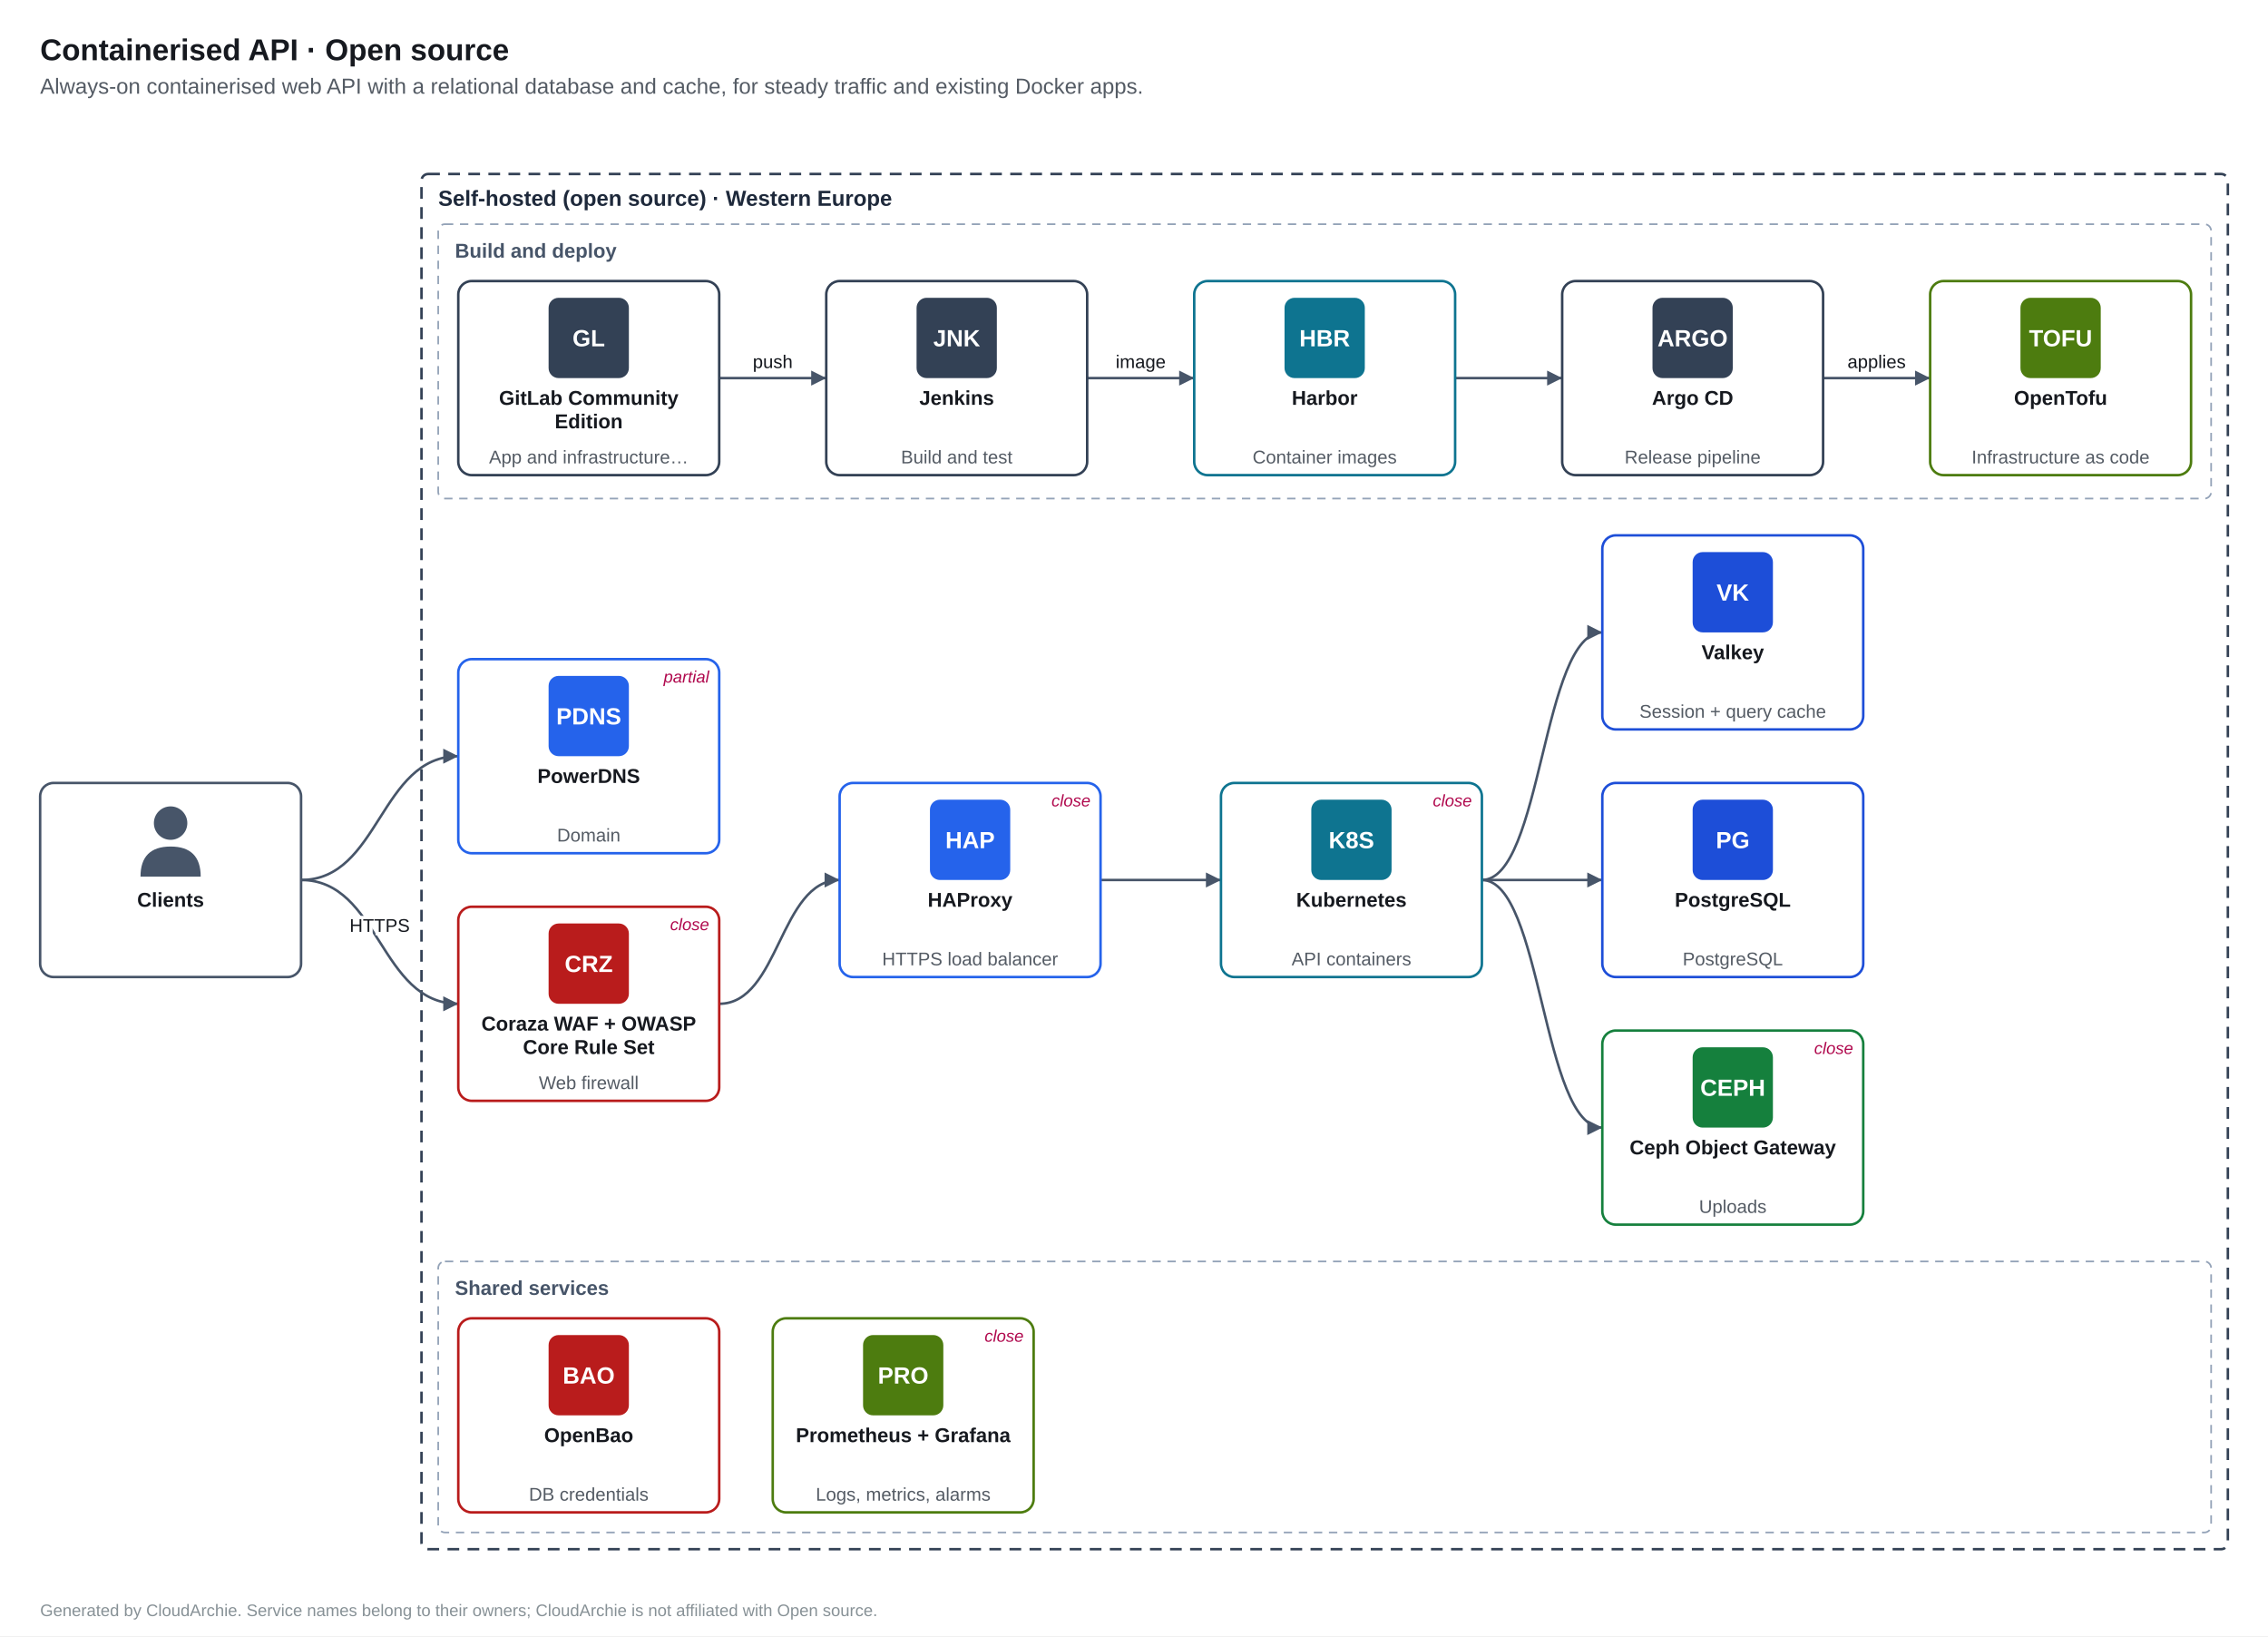
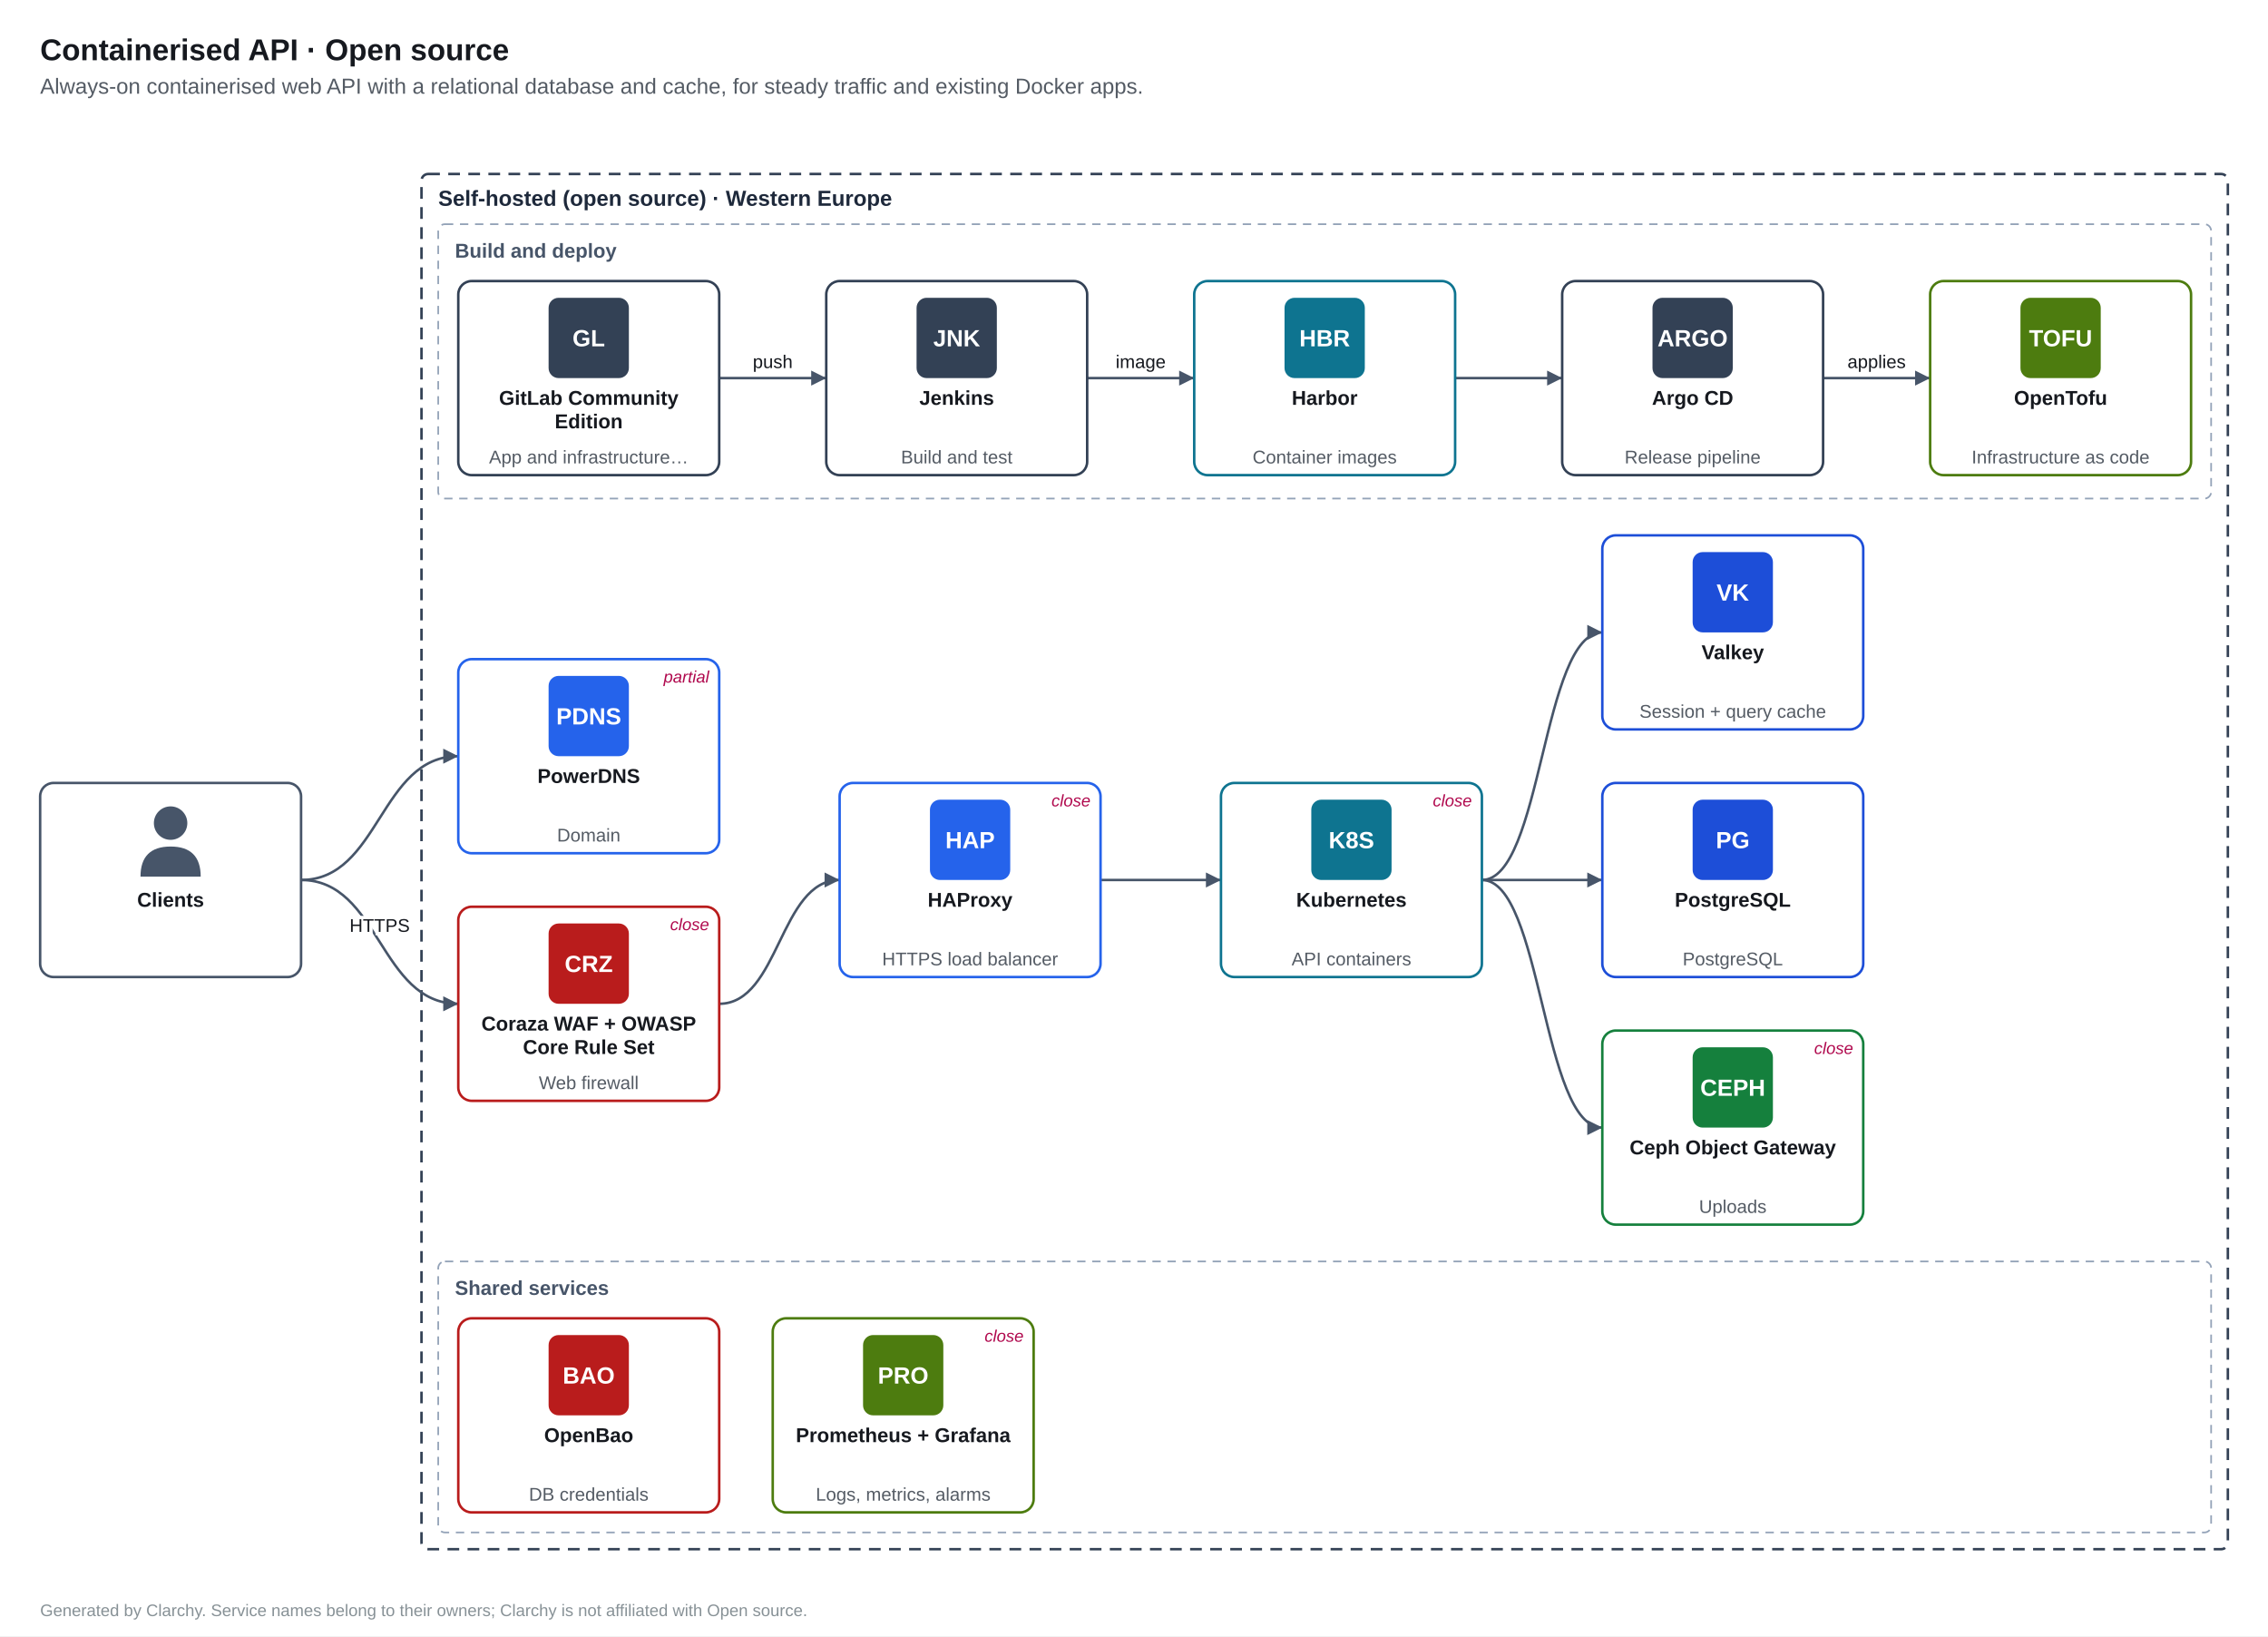
<svg xmlns="http://www.w3.org/2000/svg" class="ca-diagram ca-oss" width="1356" height="978" viewBox="0 0 1356 978" role="img" data-body-top="80" data-body-bottom="950" aria-label="Containerised API on Open source">
  <style>.ca-oss{font-family:'IBM Plex Sans', 'Helvetica Neue', Arial, sans-serif}
.ca-oss .ca-bg{fill:#ffffff}
.ca-oss .ca-title{font-size:18px;font-weight:600;fill:#16191f}
.ca-oss .ca-subtitle{font-size:13px;fill:#545b64}
.ca-oss .ca-cloud{fill:#FFFFFF;stroke:#334155;stroke-width:1.5;stroke-dasharray:7 5;}
.ca-oss .ca-cloud-label{font-size:13px;font-weight:600;fill:#1E293B}
.ca-oss .ca-band{fill:none;stroke:#94A3B8;stroke-dasharray:5 4}
.ca-oss .ca-band-label{font-size:12px;font-weight:600;fill:#475569}
.ca-oss .ca-node-box{fill:#ffffff;stroke-width:1.5}
.ca-oss .ca-badge{font-size:14px;font-weight:700;fill:#ffffff}
.ca-oss .ca-service{font-size:12px;font-weight:600;fill:#16191f}
.ca-oss .ca-label{font-size:11px;fill:#545b64}
.ca-oss .ca-fidelity{font-size:10px;font-style:italic;fill:#b0084d}
.ca-oss .ca-edge{fill:none;stroke:#475569;stroke-width:1.5}
.ca-oss .ca-arrow{fill:#475569}
.ca-oss .ca-edge-label{font-size:11px;fill:#16191f;paint-order:stroke;stroke:#ffffff;stroke-width:4}
.ca-oss .ca-footer{font-size:10px;fill:#879196}</style>
  <rect class="ca-bg" width="1356" height="978" />
  <text class="ca-title" x="24" y="36">Containerised API · Open source</text>
  <text class="ca-subtitle" x="24" y="56">Always-on containerised web API with a relational database and cache, for steady traffic and existing Docker apps.</text>
  <rect class="ca-cloud" x="252" y="104" width="1080" height="822" rx="4" />
  <text class="ca-cloud-label" x="262" y="123">Self-hosted (open source) · Western Europe</text>
  <rect class="ca-band" x="262" y="134" width="1060" height="164" rx="4" />
  <text class="ca-band-label" x="272" y="154">Build and deploy</text>
  <rect class="ca-band" x="262" y="754" width="1060" height="162" rx="4" />
  <text class="ca-band-label" x="272" y="774">Shared services</text>
  <path class="ca-edge" data-from="users" data-to="dns" d="M180,526 C227,526 227,452 274,452" />
  <polygon class="ca-arrow" data-from="users" data-to="dns" points="274,452 265,447.5 265,456.5" />
  <path class="ca-edge" data-from="users" data-to="firewall" d="M180,526 C227,526 227,600 274,600" />
  <polygon class="ca-arrow" data-from="users" data-to="firewall" points="274,600 265,595.5 265,604.5" />
  <text class="ca-edge-label" data-from="users" data-to="firewall" x="227" y="557" text-anchor="middle">HTTPS</text>
  <path class="ca-edge" data-from="firewall" data-to="lb" d="M430,600 C466,600 466,526 502,526" />
  <polygon class="ca-arrow" data-from="firewall" data-to="lb" points="502,526 493,521.5 493,530.5" />
  <path class="ca-edge" data-from="lb" data-to="app" d="M658,526 C694,526 694,526 730,526" />
  <polygon class="ca-arrow" data-from="lb" data-to="app" points="730,526 721,521.5 721,530.5" />
  <path class="ca-edge" data-from="app" data-to="cache" d="M886,526 C922,526 922,378 958,378" />
  <polygon class="ca-arrow" data-from="app" data-to="cache" points="958,378 949,373.5 949,382.5" />
  <path class="ca-edge" data-from="app" data-to="db" d="M886,526 C922,526 922,526 958,526" />
  <polygon class="ca-arrow" data-from="app" data-to="db" points="958,526 949,521.5 949,530.5" />
  <path class="ca-edge" data-from="app" data-to="files" d="M886,526 C922,526 922,674 958,674" />
  <polygon class="ca-arrow" data-from="app" data-to="files" points="958,674 949,669.5 949,678.5" />
  <path class="ca-edge" data-from="repo" data-to="build" d="M430,226 C462,226 462,226 494,226" />
  <polygon class="ca-arrow" data-from="repo" data-to="build" points="494,226 485,221.5 485,230.5" />
  <text class="ca-edge-label" data-from="repo" data-to="build" x="462" y="220" text-anchor="middle">push</text>
  <path class="ca-edge" data-from="build" data-to="registry" d="M650,226 C682,226 682,226 714,226" />
  <polygon class="ca-arrow" data-from="build" data-to="registry" points="714,226 705,221.5 705,230.5" />
  <text class="ca-edge-label" data-from="build" data-to="registry" x="682" y="220" text-anchor="middle">image</text>
  <path class="ca-edge" data-from="registry" data-to="deploy" d="M870,226 C902,226 902,226 934,226" />
  <polygon class="ca-arrow" data-from="registry" data-to="deploy" points="934,226 925,221.5 925,230.5" />
  <path class="ca-edge" data-from="deploy" data-to="infra-code" d="M1090,226 C1122,226 1122,226 1154,226" />
  <polygon class="ca-arrow" data-from="deploy" data-to="infra-code" points="1154,226 1145,221.5 1145,230.5" />
  <text class="ca-edge-label" data-from="deploy" data-to="infra-code" x="1122" y="220" text-anchor="middle">applies</text>
  <g class="node" data-id="users" data-capability="client" data-stage="users">
    <rect class="ca-node-box" x="24" y="468" width="156" height="116" rx="8" style="stroke:#475569" />
    <g fill="#475569">
      <circle cx="102" cy="492" r="10" />
      <path d="M84,524 Q84,506 102,506 Q120,506 120,524 Z" />
    </g>
    <text class="ca-service" x="102" y="542" text-anchor="middle">Clients</text>
  </g>
  <g class="node" data-id="dns" data-capability="dns" data-stage="serve">
    <rect class="ca-node-box" x="274" y="394" width="156" height="116" rx="8" style="stroke:#2563EB" />
    <rect x="328" y="404" width="48" height="48" rx="6" fill="#2563EB" />
    <text class="ca-badge" x="352" y="433" text-anchor="middle">PDNS</text>
    <text class="ca-service" x="352" y="468" text-anchor="middle">PowerDNS</text>
    <text class="ca-label" x="352" y="503" text-anchor="middle">Domain</text>
    <text class="ca-fidelity" x="424" y="408" text-anchor="end">partial</text>
  </g>
  <g class="node" data-id="firewall" data-capability="waf" data-stage="serve">
    <rect class="ca-node-box" x="274" y="542" width="156" height="116" rx="8" style="stroke:#B91C1C" />
    <rect x="328" y="552" width="48" height="48" rx="6" fill="#B91C1C" />
    <text class="ca-badge" x="352" y="581" text-anchor="middle">CRZ</text>
    <text class="ca-service" x="352" y="616" text-anchor="middle">Coraza WAF + OWASP</text>
    <text class="ca-service" x="352" y="630" text-anchor="middle">Core Rule Set</text>
    <text class="ca-label" x="352" y="651" text-anchor="middle">Web firewall</text>
    <text class="ca-fidelity" x="424" y="556" text-anchor="end">close</text>
  </g>
  <g class="node" data-id="lb" data-capability="load-balancer" data-stage="serve">
    <rect class="ca-node-box" x="502" y="468" width="156" height="116" rx="8" style="stroke:#2563EB" />
    <rect x="556" y="478" width="48" height="48" rx="6" fill="#2563EB" />
    <text class="ca-badge" x="580" y="507" text-anchor="middle">HAP</text>
    <text class="ca-service" x="580" y="542" text-anchor="middle">HAProxy</text>
    <text class="ca-label" x="580" y="577" text-anchor="middle">HTTPS load balancer</text>
    <text class="ca-fidelity" x="652" y="482" text-anchor="end">close</text>
  </g>
  <g class="node" data-id="app" data-capability="container-service" data-stage="run">
    <rect class="ca-node-box" x="730" y="468" width="156" height="116" rx="8" style="stroke:#0E7490" />
    <rect x="784" y="478" width="48" height="48" rx="6" fill="#0E7490" />
    <text class="ca-badge" x="808" y="507" text-anchor="middle">K8S</text>
    <text class="ca-service" x="808" y="542" text-anchor="middle">Kubernetes</text>
    <text class="ca-label" x="808" y="577" text-anchor="middle">API containers</text>
    <text class="ca-fidelity" x="880" y="482" text-anchor="end">close</text>
  </g>
  <g class="node" data-id="cache" data-capability="cache" data-stage="store">
    <rect class="ca-node-box" x="958" y="320" width="156" height="116" rx="8" style="stroke:#1D4ED8" />
    <rect x="1012" y="330" width="48" height="48" rx="6" fill="#1D4ED8" />
    <text class="ca-badge" x="1036" y="359" text-anchor="middle">VK</text>
    <text class="ca-service" x="1036" y="394" text-anchor="middle">Valkey</text>
    <text class="ca-label" x="1036" y="429" text-anchor="middle">Session + query cache</text>
  </g>
  <g class="node" data-id="db" data-capability="relational-db" data-stage="store">
    <rect class="ca-node-box" x="958" y="468" width="156" height="116" rx="8" style="stroke:#1D4ED8" />
    <rect x="1012" y="478" width="48" height="48" rx="6" fill="#1D4ED8" />
    <text class="ca-badge" x="1036" y="507" text-anchor="middle">PG</text>
    <text class="ca-service" x="1036" y="542" text-anchor="middle">PostgreSQL</text>
    <text class="ca-label" x="1036" y="577" text-anchor="middle">PostgreSQL</text>
  </g>
  <g class="node" data-id="files" data-capability="object-storage" data-stage="store">
    <rect class="ca-node-box" x="958" y="616" width="156" height="116" rx="8" style="stroke:#15803D" />
    <rect x="1012" y="626" width="48" height="48" rx="6" fill="#15803D" />
    <text class="ca-badge" x="1036" y="655" text-anchor="middle">CEPH</text>
    <text class="ca-service" x="1036" y="690" text-anchor="middle">Ceph Object Gateway</text>
    <text class="ca-label" x="1036" y="725" text-anchor="middle">Uploads</text>
    <text class="ca-fidelity" x="1108" y="630" text-anchor="end">close</text>
  </g>
  <g class="node" data-id="secrets" data-capability="secrets" data-stage="operate">
    <rect class="ca-node-box" x="274" y="788" width="156" height="116" rx="8" style="stroke:#B91C1C" />
    <rect x="328" y="798" width="48" height="48" rx="6" fill="#B91C1C" />
    <text class="ca-badge" x="352" y="827" text-anchor="middle">BAO</text>
    <text class="ca-service" x="352" y="862" text-anchor="middle">OpenBao</text>
    <text class="ca-label" x="352" y="897" text-anchor="middle">DB credentials</text>
  </g>
  <g class="node" data-id="logs" data-capability="monitoring" data-stage="operate">
    <rect class="ca-node-box" x="462" y="788" width="156" height="116" rx="8" style="stroke:#4D7C0F" />
    <rect x="516" y="798" width="48" height="48" rx="6" fill="#4D7C0F" />
    <text class="ca-badge" x="540" y="827" text-anchor="middle">PRO</text>
    <text class="ca-service" x="540" y="862" text-anchor="middle">Prometheus + Grafana</text>
    <text class="ca-label" x="540" y="897" text-anchor="middle">Logs, metrics, alarms</text>
    <text class="ca-fidelity" x="612" y="802" text-anchor="end">close</text>
  </g>
  <g class="node" data-id="repo" data-capability="source-control" data-stage="code">
    <rect class="ca-node-box" x="274" y="168" width="156" height="116" rx="8" style="stroke:#334155" />
    <rect x="328" y="178" width="48" height="48" rx="6" fill="#334155" />
    <text class="ca-badge" x="352" y="207" text-anchor="middle">GL</text>
    <text class="ca-service" x="352" y="242" text-anchor="middle">GitLab Community</text>
    <text class="ca-service" x="352" y="256" text-anchor="middle">Edition</text>
    <text class="ca-label" x="352" y="277" text-anchor="middle">App and infrastructure…</text>
  </g>
  <g class="node" data-id="build" data-capability="ci-build" data-stage="build">
    <rect class="ca-node-box" x="494" y="168" width="156" height="116" rx="8" style="stroke:#334155" />
    <rect x="548" y="178" width="48" height="48" rx="6" fill="#334155" />
    <text class="ca-badge" x="572" y="207" text-anchor="middle">JNK</text>
    <text class="ca-service" x="572" y="242" text-anchor="middle">Jenkins</text>
    <text class="ca-label" x="572" y="277" text-anchor="middle">Build and test</text>
  </g>
  <g class="node" data-id="registry" data-capability="container-registry" data-stage="ship">
    <rect class="ca-node-box" x="714" y="168" width="156" height="116" rx="8" style="stroke:#0E7490" />
    <rect x="768" y="178" width="48" height="48" rx="6" fill="#0E7490" />
    <text class="ca-badge" x="792" y="207" text-anchor="middle">HBR</text>
    <text class="ca-service" x="792" y="242" text-anchor="middle">Harbor</text>
    <text class="ca-label" x="792" y="277" text-anchor="middle">Container images</text>
  </g>
  <g class="node" data-id="deploy" data-capability="cd-deploy" data-stage="ship">
    <rect class="ca-node-box" x="934" y="168" width="156" height="116" rx="8" style="stroke:#334155" />
    <rect x="988" y="178" width="48" height="48" rx="6" fill="#334155" />
    <text class="ca-badge" x="1012" y="207" text-anchor="middle">ARGO</text>
    <text class="ca-service" x="1012" y="242" text-anchor="middle">Argo CD</text>
    <text class="ca-label" x="1012" y="277" text-anchor="middle">Release pipeline</text>
  </g>
  <g class="node" data-id="infra-code" data-capability="iac" data-stage="code">
    <rect class="ca-node-box" x="1154" y="168" width="156" height="116" rx="8" style="stroke:#4D7C0F" />
    <rect x="1208" y="178" width="48" height="48" rx="6" fill="#4D7C0F" />
    <text class="ca-badge" x="1232" y="207" text-anchor="middle">TOFU</text>
    <text class="ca-service" x="1232" y="242" text-anchor="middle">OpenTofu</text>
    <text class="ca-label" x="1232" y="277" text-anchor="middle">Infrastructure as code</text>
  </g>
-   <text class="ca-footer" x="24" y="966">Generated by CloudArchie. Service names belong to their owners; CloudArchie is not affiliated with Open source.</text>
+   <text class="ca-footer" x="24" y="966">Generated by Clarchy. Service names belong to their owners; Clarchy is not affiliated with Open source.</text>
</svg>
